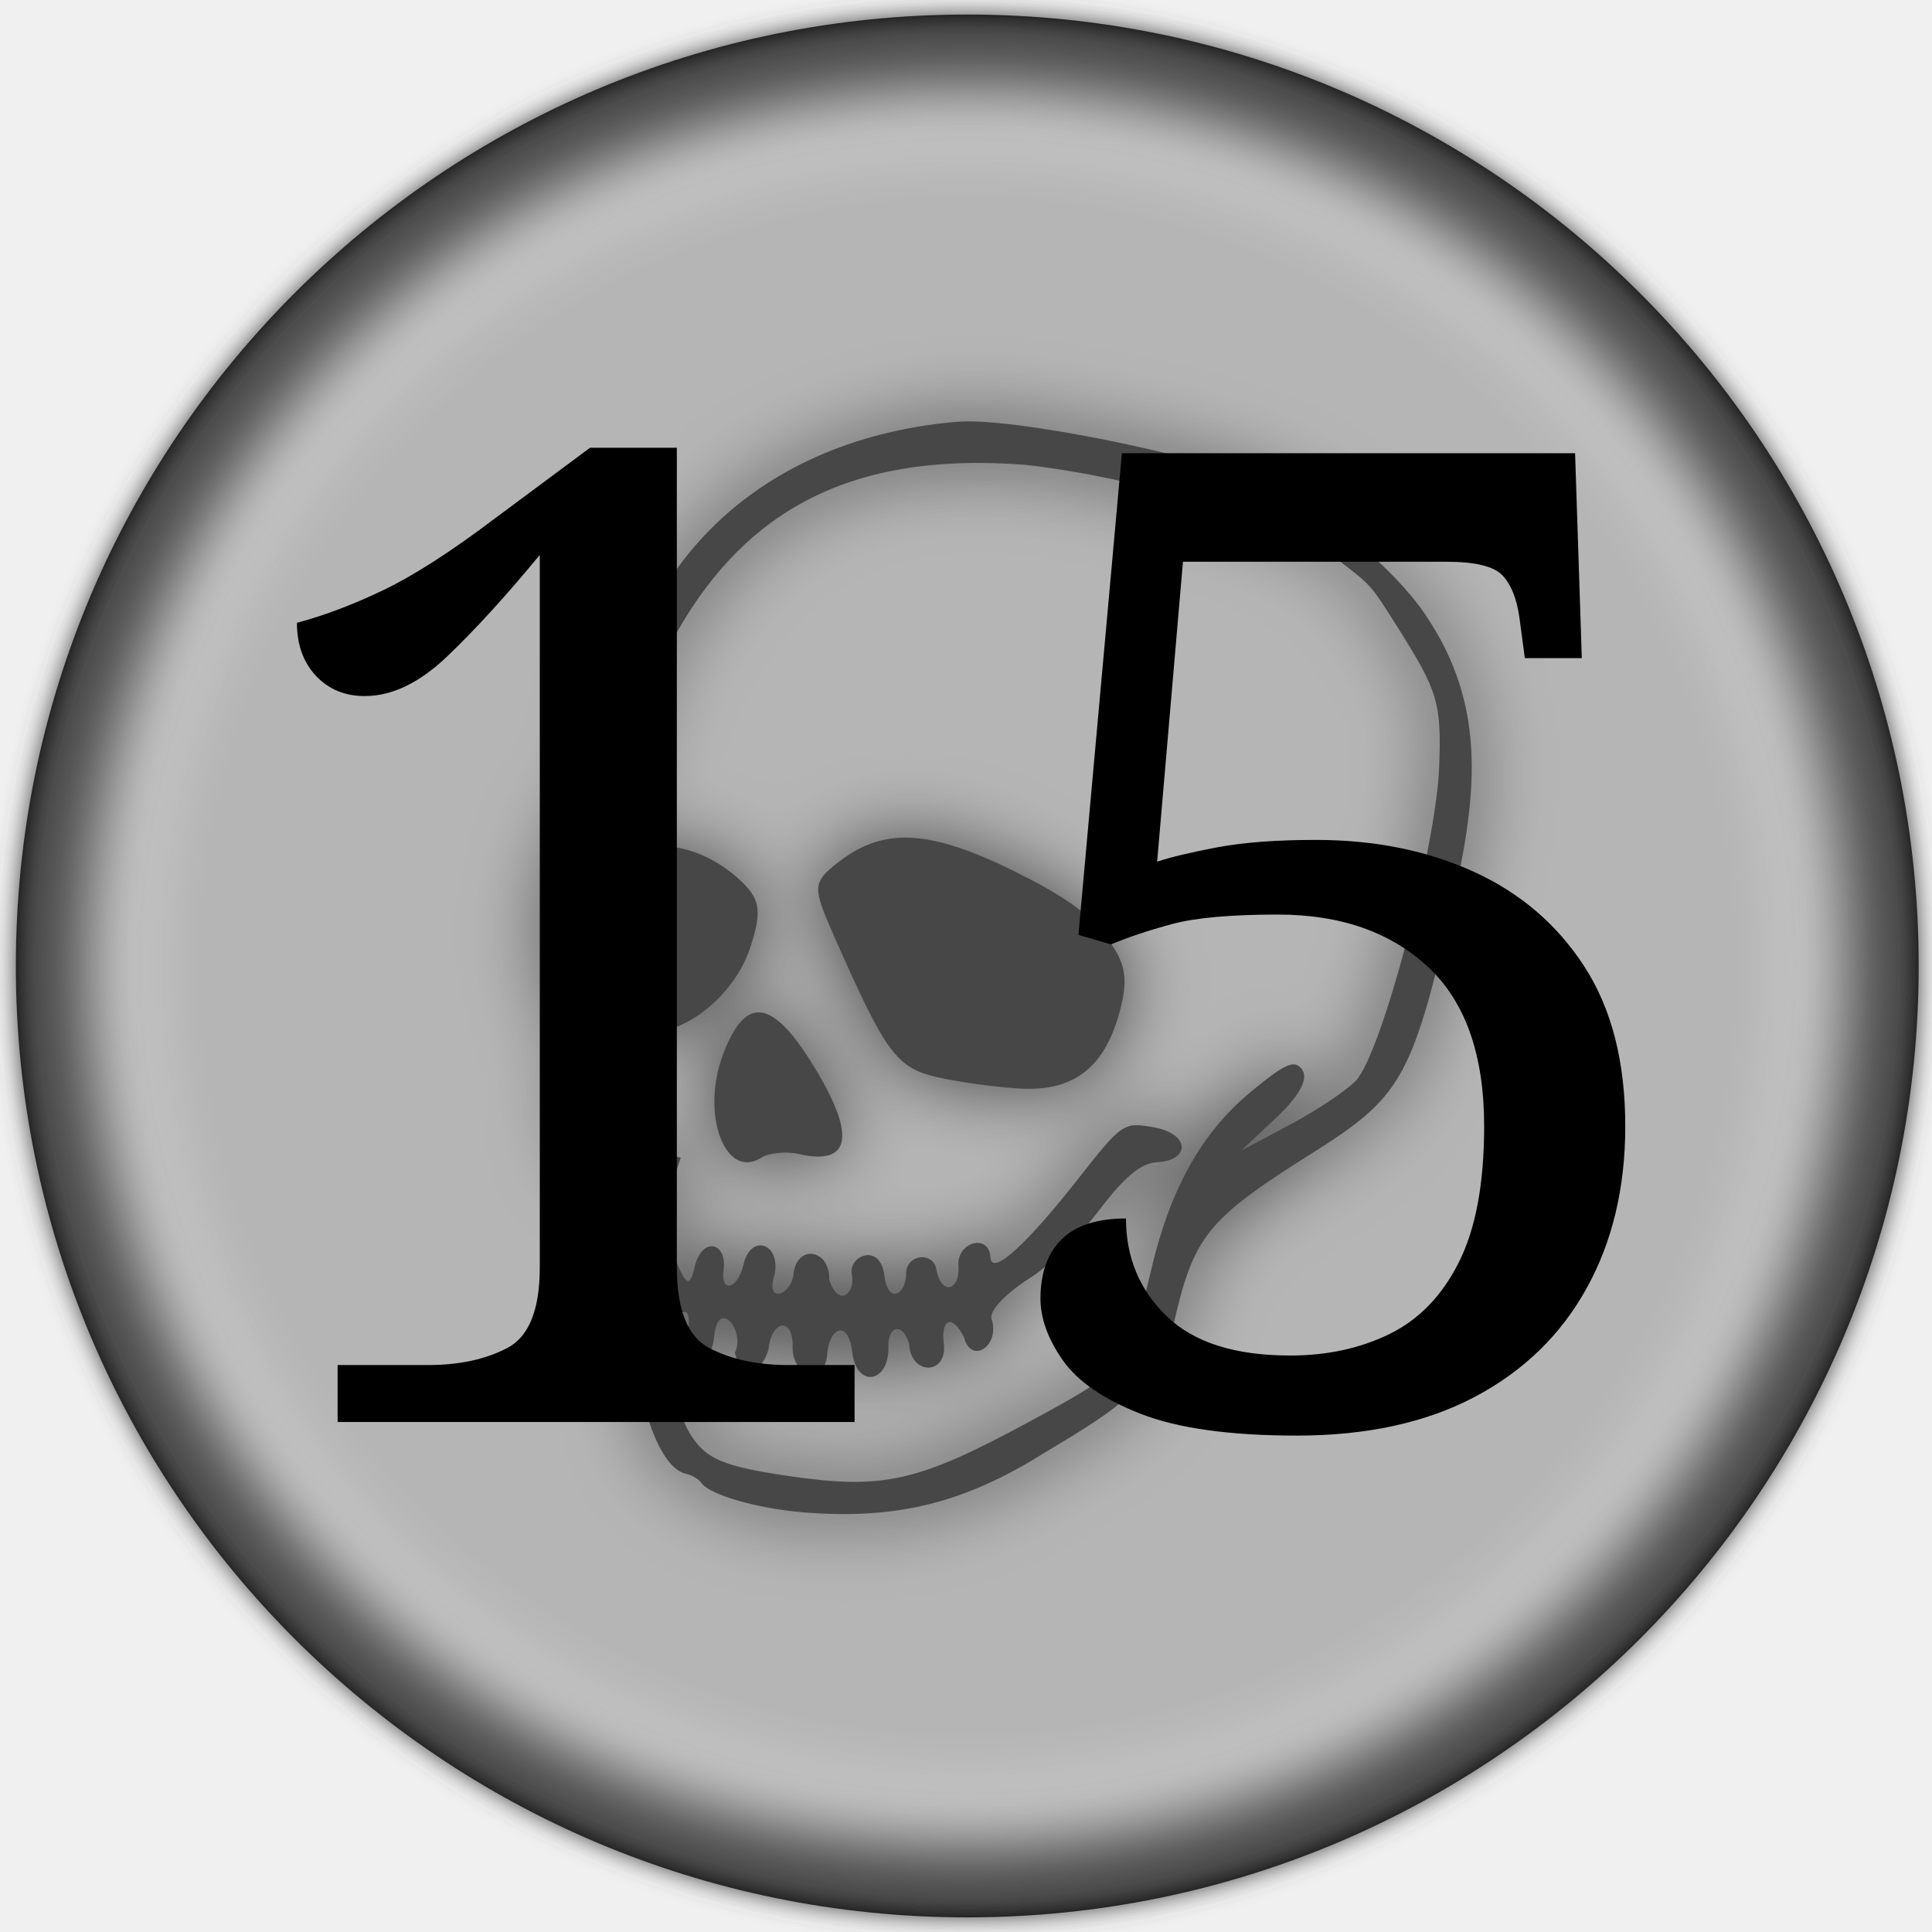
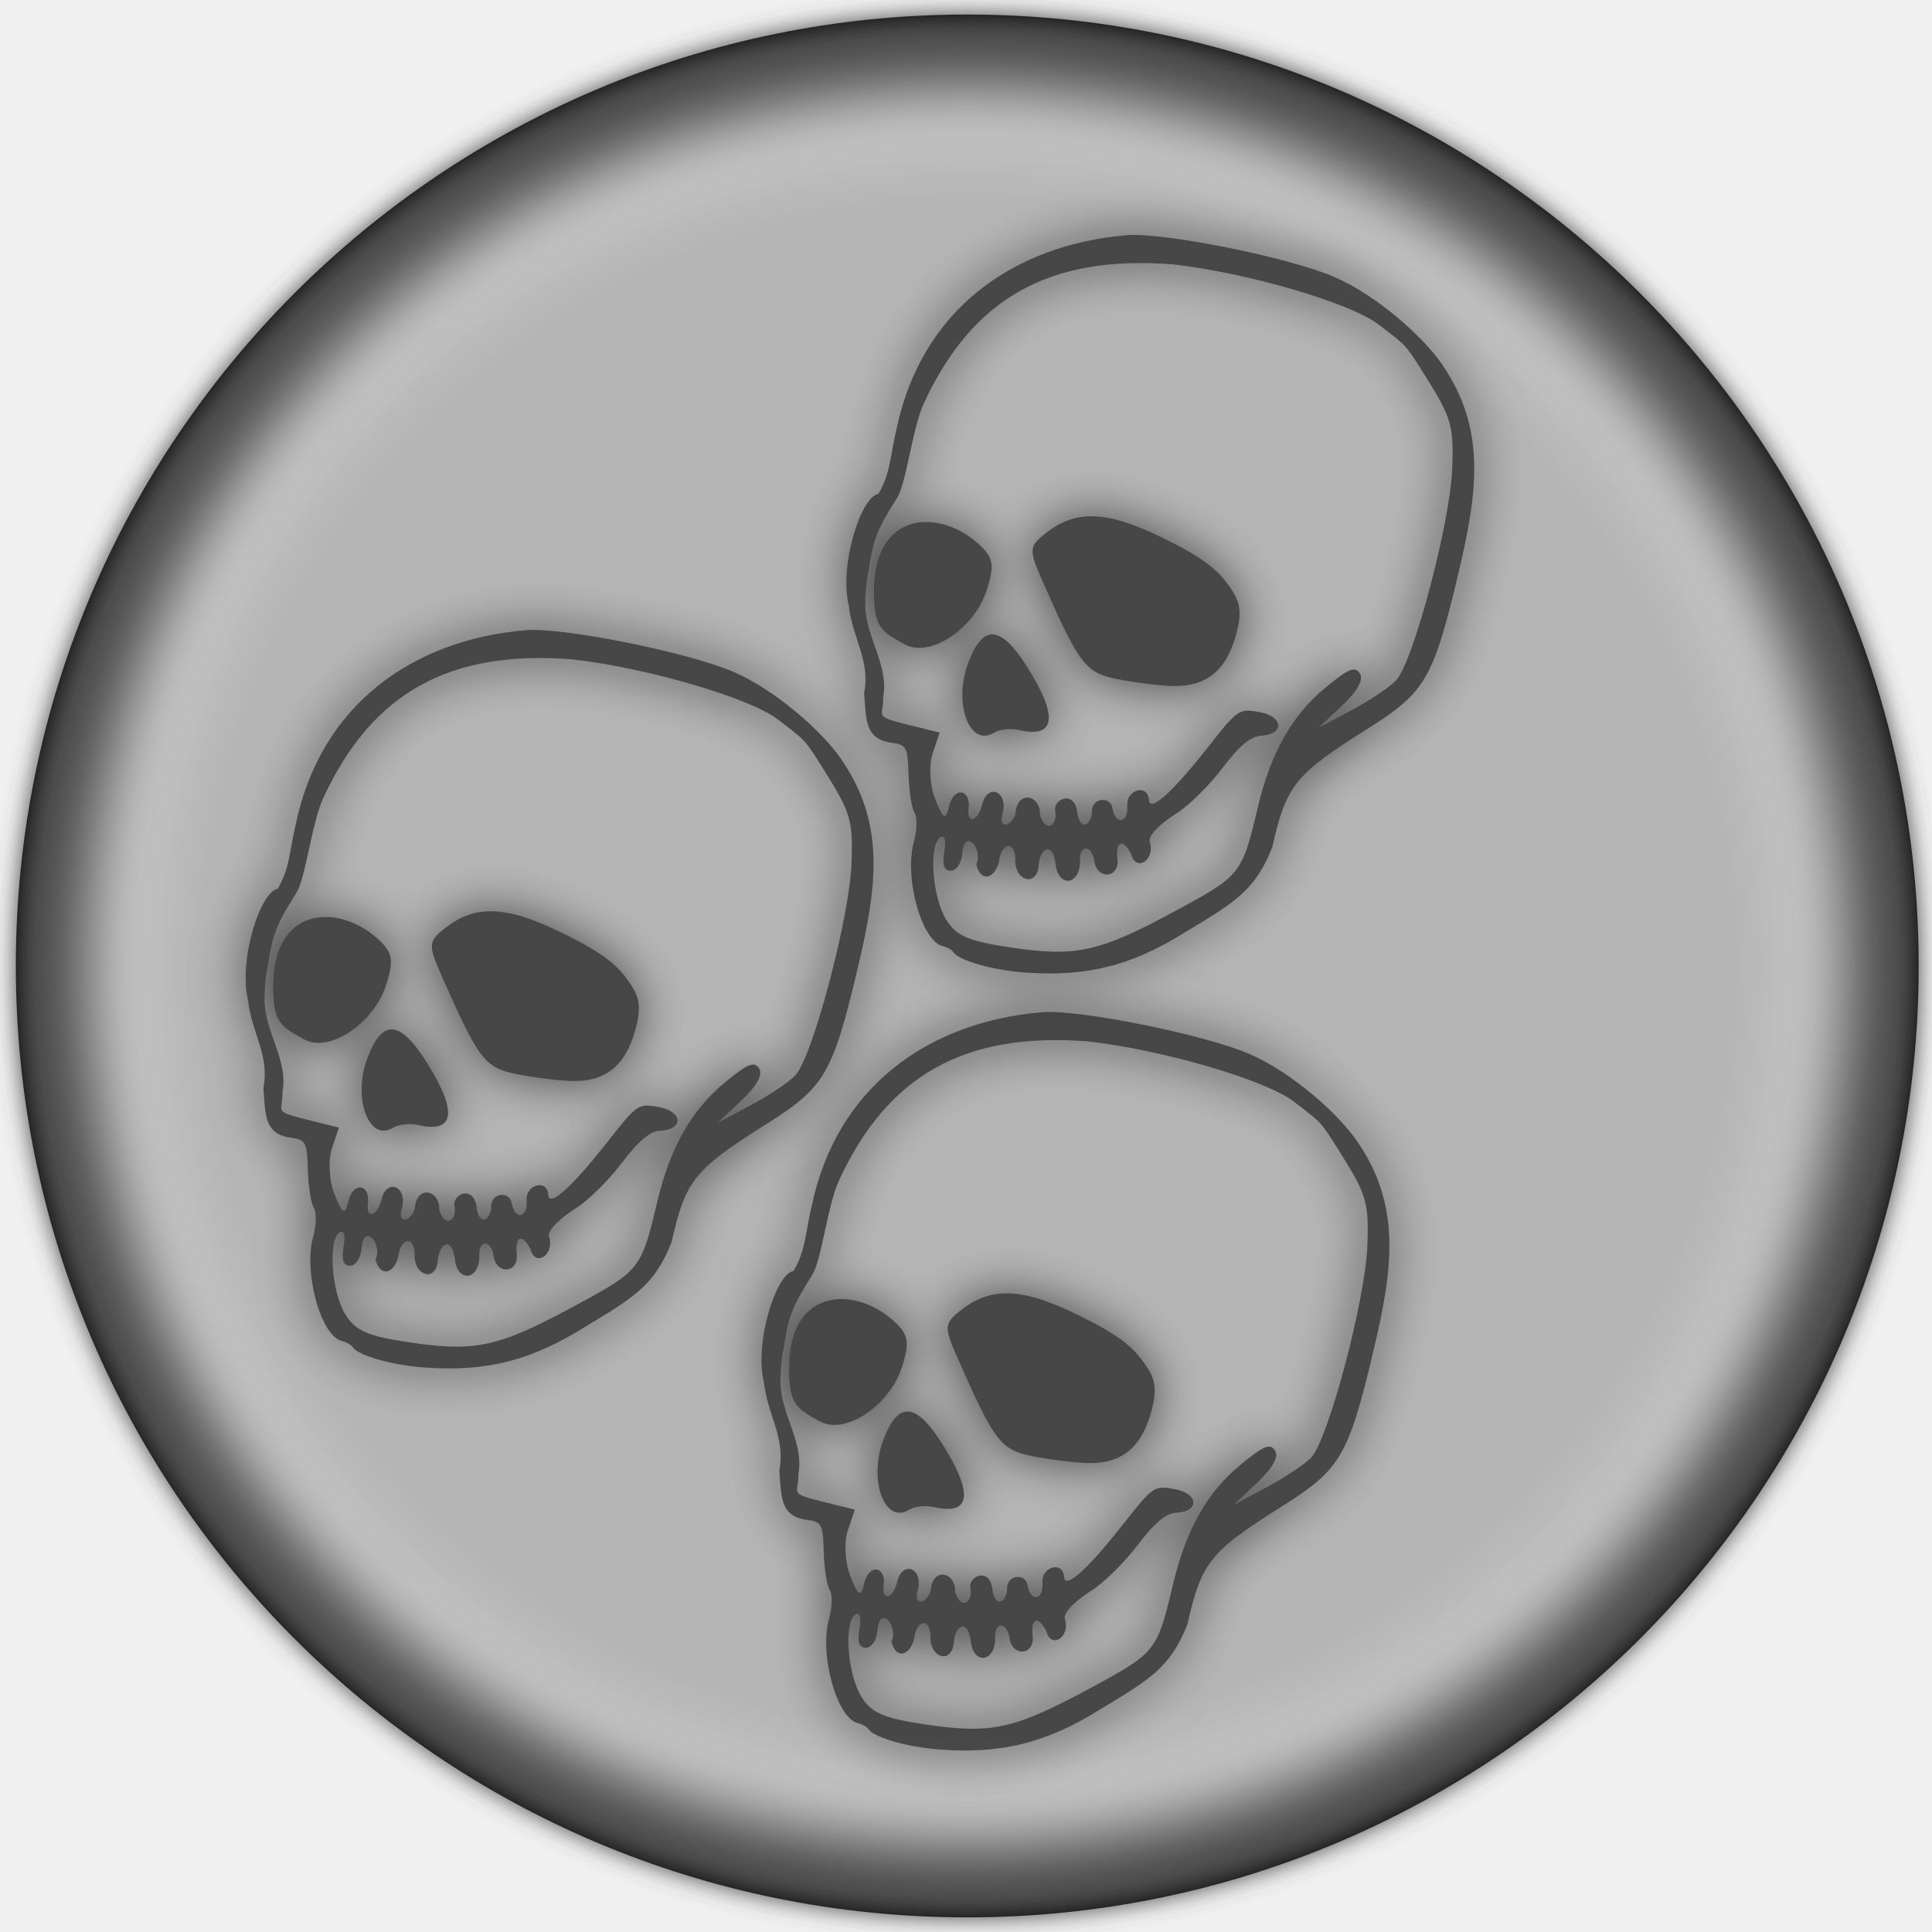
<svg xmlns="http://www.w3.org/2000/svg" width="400" height="400" id="svg2" version="1.1">
  <defs id="defs4">
    <linearGradient id="linearGradient3772">
      <stop style="stop-color:#8e8e8e;stop-opacity:1;" offset="0" id="stop3774" />
      <stop style="stop-color:#8e8e8e;stop-opacity:0;" offset="1" id="stop3776" />
    </linearGradient>
    <filter id="filter3804">
      <feGaussianBlur stdDeviation="7.742" id="feGaussianBlur3806" />
    </filter>
    <filter id="filter3861">
      <feGaussianBlur stdDeviation="2.364" id="feGaussianBlur3863" />
    </filter>
    <filter id="filter3858">
      <feGaussianBlur stdDeviation="3.311" id="feGaussianBlur3860" />
    </filter>
+     <filter color-interpolation-filters="sRGB" id="filter3858-8">
+       <feGaussianBlur stdDeviation="3.311" id="feGaussianBlur3860-7" />
+     </filter>
+     <filter color-interpolation-filters="sRGB" id="filter3858-8-7">
+       <feGaussianBlur stdDeviation="3.311" id="feGaussianBlur3860-7-9" />
+     </filter>
  </defs>
  <g id="layer1" transform="translate(0,-652.3622)">
    <path style="fill:none;stroke:none" id="path2987" d="m 49.497,32.81 c 0,11.437 -9.045,20.708 -20.203,20.708 -11.158,0 -20.203,-9.271 -20.203,-20.708 0,-11.437 9.045,-20.708 20.203,-20.708 11.158,0 20.203,9.271 20.203,20.708 z" transform="translate(0,652.3622)" />
    <path style="fill:#000000;fill-opacity:1;stroke:none" id="path2989" d="m 397.242,194.939 c 0,108.789 -88.191,196.98 -196.98,196.98 -108.789,0 -196.98,-88.191 -196.98,-196.98 0,-108.789 88.191,-196.98 196.98,-196.98 108.789,0 196.98,88.191 196.98,196.98 z" transform="translate(0,657.4129)" />
    <path style="fill:#474747;fill-opacity:1;stroke:none;filter:url(#filter3861)" id="path2989-1" d="m 397.242,194.939 c 0,108.789 -88.191,196.98 -196.98,196.98 -108.789,0 -196.98,-88.191 -196.98,-196.98 0,-108.789 88.191,-196.98 196.98,-196.98 108.789,0 196.98,88.191 196.98,196.98 z" transform="translate(0,657.4129)" />
    <path style="fill:#c8c8c8;stroke:#ffffff;stroke-opacity:1;stroke-width:9;stroke-miterlimit:4;stroke-dasharray:none;filter:url(#filter3804);opacity:0.849;fill-opacity:1" id="path2989-1-8" d="m 397.242,194.939 c 0,108.789 -88.191,196.98 -196.98,196.98 -108.789,0 -196.98,-88.191 -196.98,-196.98 0,-108.789 88.191,-196.98 196.98,-196.98 108.789,0 196.98,88.191 196.98,196.98 z" transform="matrix(0.9,0,0,0.9,20.02627,676.9068)" />
-     <text xml:space="preserve" style="font-size:280.922px;font-style:normal;font-variant:normal;font-weight:normal;font-stretch:normal;text-align:start;line-height:125%;letter-spacing:0px;word-spacing:0px;writing-mode:lr-tb;text-anchor:start;fill:#000000;fill-opacity:1;stroke:none;font-family:UnBatang;-inkscape-font-specification:UnBatang" x="42.93" y="946.776" id="text3865">
-       <tspan id="tspan3867" x="42.93" y="946.776">15</tspan>
-     </text>
-     <g id="g3862" transform="matrix(1.04276,0,0,1.04276,-8.260741,-39.43956)" style="opacity:0.609">
+     <g id="g3862" transform="matrix(0.7047552,0,0,0.7047552,76.13815,335.3666)" style="opacity:0.609">
      <g style="color:#000000;fill:#000000;fill-opacity:1;fill-rule:nonzero;stroke-width:1;stroke-linecap:butt;stroke-linejoin:miter;stroke-miterlimit:4;stroke-opacity:1;stroke-dasharray:none;stroke-dashoffset:0;marker:none;visibility:visible;display:inline;overflow:visible;enable-background:accumulate" transform="matrix(2.208948,0,0,2.208948,115.6792,747.0937)" id="g3009">
        <path style="color:#000000;fill:#000000;fill-opacity:1;fill-rule:nonzero;stroke-width:1;stroke-linecap:butt;stroke-linejoin:miter;stroke-miterlimit:4;stroke-opacity:1;stroke-dasharray:none;stroke-dashoffset:0;marker:none;visibility:visible;display:inline;overflow:visible;enable-background:accumulate" d="m 45.098,92.708 c -7.155,4.496 -13.234,6.013 -21.509,5.368 -4.273,-0.333 -8.654,-1.596 -9.364,-2.699 C 14.026,95.069 13.399,94.711 12.83,94.581 9.998,93.934 7.652,85.413 8.994,80.643 9.412,79.156 9.446,77.449 9.069,76.849 8.692,76.249 8.334,73.973 8.273,71.79 8.171,68.142 7.992,67.798 6.062,67.542 2.511,67.072 2.639,64.611 2.367,60.946 3.199,56.525 0.847,53.771 0.323,49.27 -0.981,44.004 1.929,34.784 4.261,34.44 5.903,31.638 5.792,29.525 6.666,25.851 9.937,10.084 22.077,1.309 37.294,0.034 42.162,-0.374 58.842,2.977 64.857,5.571 c 5.648,2.436 11.796,7.9 14.343,11.606 5.862,8.511 4.827,16.734 2.234,27.665 -3.377,14.234 -4.393,15.974 -12.187,20.877 -9.603,6.041 -10.751,7.472 -12.603,15.709 -2.248,5.693 -4.907,7.296 -11.546,11.28 z m 9.644,-16.654 c 1.699,-7.146 4.515,-12.143 8.895,-15.779 3.146,-2.612 4.012,-2.972 4.662,-1.937 0.515,0.82 -0.321,2.325 -2.355,4.24 l -3.154,2.969 4.366,-2.325 c 2.401,-1.279 5.073,-3.063 5.937,-3.965 2.293,-2.394 7.228,-21.008 7.485,-28.238 C 80.782,25.339 80.471,24.279 76.972,18.718 74.232,14.363 74.573,14.845 70.833,11.946 67.031,8.999 53.158,4.99 43.368,3.906 27.023,2.647 16.767,8.387 10.295,22.415 8.782,25.693 7.976,33.101 6.73,34.995 4.151,39.087 3.579,40.381 2.961,44.688 c -0.388,1.5 -0.464,4.052 -0.447,4.668 0.112,4.189 3.195,8.024 2.379,12.119 0.136,2.45 -1.418,2.498 2.84,3.552 l 4.675,1.157 -0.931,2.762 c -0.512,1.519 -0.385,4.19 0.283,5.936 1.09,2.849 1.463,3.02 1.879,1.177 0.636,-2.815 2.957,-2.341 2.618,0.22 -0.284,2.142 1.284,1.734 1.794,-0.503 0.63,-2.76 3.305,-1.963 2.809,0.847 -0.959,2.909 1.629,1.854 1.695,-0.146 0.438,-2.567 3.282,-1.988 3.202,0.682 0.884,2.642 2.38,1.117 2.027,-0.477 -0.372,-1.675 2.647,-2.991 2.943,0.256 0.387,2.341 1.798,1.613 1.935,-0.135 -0.148,-1.971 2.43,-2.211 2.71,-0.621 0.438,2.484 2.171,1.948 1.993,-0.288 -0.169,-2.12 2.75,-2.952 2.872,-0.764 0.106,1.899 3.655,-1.647 7.858,-7.001 3.984,-5.076 4.103,-5.158 6.833,-4.676 3.21,0.566 3.386,2.986 0.229,3.147 -1.375,0.07 -2.913,1.355 -5.117,4.274 -1.733,2.296 -4.481,5.01 -6.106,6.031 -2.062,1.296 -4.081,3.1 -3.524,3.986 0.555,2.371 -1.929,3.817 -2.536,1.458 -1.047,-2.112 -2.035,-1.699 -1.846,0.388 0.496,2.982 -2.937,3.128 -3.093,0.195 -0.588,-2.044 -1.918,-1.561 -1.86,0.169 0.113,3.362 -2.867,3.843 -3.248,0.588 -0.34,-2.899 -1.965,-2.372 -2.248,0.009 -0.154,3.04 -3.023,2.32 -3.116,-0.367 0.108,-2.967 -1.929,-2.524 -2.165,0.053 -0.651,2.379 -2.479,2.655 -3.025,0.329 0.979,-1.994 -1.528,-5.021 -1.862,-1.461 -0.093,1.26 -0.768,2.296 -1.499,2.301 -0.931,0.007 -1.197,-0.749 -0.885,-2.515 0.266,-1.511 0.047,-2.275 -0.545,-1.902 -1.565,0.984 -1.056,7.967 0.797,10.923 1.383,2.207 2.944,2.873 8.723,3.723 8.617,1.267 11.688,0.576 21.822,-4.913 8.683,-4.702 8.784,-4.83 10.919,-13.814 z M 43.321,59.987 C 41.686,59.942 38.497,59.547 36.233,59.11 31.812,58.256 31.058,57.288 26.141,46.159 24.219,41.809 24.248,41.422 26.627,39.584 c 4.271,-3.3 8.648,-2.887 17.276,1.628 4.364,2.284 5.76,3.767 6.961,5.431 1.201,1.664 1.799,2.955 1.188,5.635 -1.246,5.459 -3.945,7.842 -8.731,7.709 z M 22.995,65.852 c -1.137,-0.26 -2.644,-0.11 -3.349,0.333 -3.244,2.039 -5.457,-3.889 -3.451,-9.246 1.972,-5.268 4.327,-5.091 7.899,0.594 4.114,6.547 3.734,9.423 -1.099,8.319 z M 7.779,54.45 C 4.733,52.769 3.57,52.288 3.675,46.99 3.887,36.353 12.881,36.457 17.962,41.453 c 1.583,1.557 1.72,2.641 0.725,5.745 -1.659,5.175 -7.562,9.1 -10.909,7.252 z" id="path3332" />
      </g>
      <g style="color:#000000;fill:#000000;fill-opacity:1;fill-rule:nonzero;stroke-width:1;stroke-linecap:butt;stroke-linejoin:miter;stroke-miterlimit:4;stroke-opacity:1;stroke-dasharray:none;stroke-dashoffset:0;marker:none;visibility:visible;display:inline;overflow:visible;filter:url(#filter3858);enable-background:accumulate" transform="matrix(2.208948,0,0,2.208948,115.6792,747.0937)" id="g3009-0">
        <path style="color:#000000;fill:#000000;fill-opacity:1;fill-rule:nonzero;stroke-width:1;stroke-linecap:butt;stroke-linejoin:miter;stroke-miterlimit:4;stroke-opacity:1;stroke-dasharray:none;stroke-dashoffset:0;marker:none;visibility:visible;display:inline;overflow:visible;enable-background:accumulate" d="m 45.098,92.708 c -7.155,4.496 -13.234,6.013 -21.509,5.368 -4.273,-0.333 -8.654,-1.596 -9.364,-2.699 C 14.026,95.069 13.399,94.711 12.83,94.581 9.998,93.934 7.652,85.413 8.994,80.643 9.412,79.156 9.446,77.449 9.069,76.849 8.692,76.249 8.334,73.973 8.273,71.79 8.171,68.142 7.992,67.798 6.062,67.542 2.511,67.072 2.639,64.611 2.367,60.946 3.199,56.525 0.847,53.771 0.323,49.27 -0.981,44.004 1.929,34.784 4.261,34.44 5.903,31.638 5.792,29.525 6.666,25.851 9.937,10.084 22.077,1.309 37.294,0.034 42.162,-0.374 58.842,2.977 64.857,5.571 c 5.648,2.436 11.796,7.9 14.343,11.606 5.862,8.511 4.827,16.734 2.234,27.665 -3.377,14.234 -4.393,15.974 -12.187,20.877 -9.603,6.041 -10.751,7.472 -12.603,15.709 -2.248,5.693 -4.907,7.296 -11.546,11.28 z m 9.644,-16.654 c 1.699,-7.146 4.515,-12.143 8.895,-15.779 3.146,-2.612 4.012,-2.972 4.662,-1.937 0.515,0.82 -0.321,2.325 -2.355,4.24 l -3.154,2.969 4.366,-2.325 c 2.401,-1.279 5.073,-3.063 5.937,-3.965 2.293,-2.394 7.228,-21.008 7.485,-28.238 C 80.782,25.339 80.471,24.279 76.972,18.718 74.232,14.363 74.573,14.845 70.833,11.946 67.031,8.999 53.158,4.99 43.368,3.906 27.023,2.647 16.767,8.387 10.295,22.415 8.782,25.693 7.976,33.101 6.73,34.995 4.151,39.087 3.579,40.381 2.961,44.688 c -0.388,1.5 -0.464,4.052 -0.447,4.668 0.112,4.189 3.195,8.024 2.379,12.119 0.136,2.45 -1.418,2.498 2.84,3.552 l 4.675,1.157 -0.931,2.762 c -0.512,1.519 -0.385,4.19 0.283,5.936 1.09,2.849 1.463,3.02 1.879,1.177 0.636,-2.815 2.957,-2.341 2.618,0.22 -0.284,2.142 1.284,1.734 1.794,-0.503 0.63,-2.76 3.305,-1.963 2.809,0.847 -0.959,2.909 1.629,1.854 1.695,-0.146 0.438,-2.567 3.282,-1.988 3.202,0.682 0.884,2.642 2.38,1.117 2.027,-0.477 -0.372,-1.675 2.647,-2.991 2.943,0.256 0.387,2.341 1.798,1.613 1.935,-0.135 -0.148,-1.971 2.43,-2.211 2.71,-0.621 0.438,2.484 2.171,1.948 1.993,-0.288 -0.169,-2.12 2.75,-2.952 2.872,-0.764 0.106,1.899 3.655,-1.647 7.858,-7.001 3.984,-5.076 4.103,-5.158 6.833,-4.676 3.21,0.566 3.386,2.986 0.229,3.147 -1.375,0.07 -2.913,1.355 -5.117,4.274 -1.733,2.296 -4.481,5.01 -6.106,6.031 -2.062,1.296 -4.081,3.1 -3.524,3.986 0.555,2.371 -1.929,3.817 -2.536,1.458 -1.047,-2.112 -2.035,-1.699 -1.846,0.388 0.496,2.982 -2.937,3.128 -3.093,0.195 -0.588,-2.044 -1.918,-1.561 -1.86,0.169 0.113,3.362 -2.867,3.843 -3.248,0.588 -0.34,-2.899 -1.965,-2.372 -2.248,0.009 -0.154,3.04 -3.023,2.32 -3.116,-0.367 0.108,-2.967 -1.929,-2.524 -2.165,0.053 -0.651,2.379 -2.479,2.655 -3.025,0.329 0.979,-1.994 -1.528,-5.021 -1.862,-1.461 -0.093,1.26 -0.768,2.296 -1.499,2.301 -0.931,0.007 -1.197,-0.749 -0.885,-2.515 0.266,-1.511 0.047,-2.275 -0.545,-1.902 -1.565,0.984 -1.056,7.967 0.797,10.923 1.383,2.207 2.944,2.873 8.723,3.723 8.617,1.267 11.688,0.576 21.822,-4.913 8.683,-4.702 8.784,-4.83 10.919,-13.814 z M 43.321,59.987 C 41.686,59.942 38.497,59.547 36.233,59.11 31.812,58.256 31.058,57.288 26.141,46.159 24.219,41.809 24.248,41.422 26.627,39.584 c 4.271,-3.3 8.648,-2.887 17.276,1.628 4.364,2.284 5.76,3.767 6.961,5.431 1.201,1.664 1.799,2.955 1.188,5.635 -1.246,5.459 -3.945,7.842 -8.731,7.709 z M 22.995,65.852 c -1.137,-0.26 -2.644,-0.11 -3.349,0.333 -3.244,2.039 -5.457,-3.889 -3.451,-9.246 1.972,-5.268 4.327,-5.091 7.899,0.594 4.114,6.547 3.734,9.423 -1.099,8.319 z M 7.779,54.45 C 4.733,52.769 3.57,52.288 3.675,46.99 3.887,36.353 12.881,36.457 17.962,41.453 c 1.583,1.557 1.72,2.641 0.725,5.745 -1.659,5.175 -7.562,9.1 -10.909,7.252 z" id="path3332-1" />
      </g>
    </g>
+     <g id="g3862-5" transform="matrix(0.7047552,0,0,0.7047552,-30.66783,256.2627)" style="opacity:0.609">
+       <g style="color:#000000;fill:#000000;fill-opacity:1;fill-rule:nonzero;stroke-width:1;stroke-linecap:butt;stroke-linejoin:miter;stroke-miterlimit:4;stroke-opacity:1;stroke-dasharray:none;stroke-dashoffset:0;marker:none;visibility:visible;display:inline;overflow:visible;enable-background:accumulate" transform="matrix(2.208948,0,0,2.208948,115.6792,747.0937)" id="g3009-8">
+         <path style="color:#000000;fill:#000000;fill-opacity:1;fill-rule:nonzero;stroke-width:1;stroke-linecap:butt;stroke-linejoin:miter;stroke-miterlimit:4;stroke-opacity:1;stroke-dasharray:none;stroke-dashoffset:0;marker:none;visibility:visible;display:inline;overflow:visible;enable-background:accumulate" d="m 45.098,92.708 c -7.155,4.496 -13.234,6.013 -21.509,5.368 -4.273,-0.333 -8.654,-1.596 -9.364,-2.699 C 14.026,95.069 13.399,94.711 12.83,94.581 9.998,93.934 7.652,85.413 8.994,80.643 9.412,79.156 9.446,77.449 9.069,76.849 8.692,76.249 8.334,73.973 8.273,71.79 8.171,68.142 7.992,67.798 6.062,67.542 2.511,67.072 2.639,64.611 2.367,60.946 3.199,56.525 0.847,53.771 0.323,49.27 -0.981,44.004 1.929,34.784 4.261,34.44 5.903,31.638 5.792,29.525 6.666,25.851 9.937,10.084 22.077,1.309 37.294,0.034 42.162,-0.374 58.842,2.977 64.857,5.571 c 5.648,2.436 11.796,7.9 14.343,11.606 5.862,8.511 4.827,16.734 2.234,27.665 -3.377,14.234 -4.393,15.974 -12.187,20.877 -9.603,6.041 -10.751,7.472 -12.603,15.709 -2.248,5.693 -4.907,7.296 -11.546,11.28 z m 9.644,-16.654 c 1.699,-7.146 4.515,-12.143 8.895,-15.779 3.146,-2.612 4.012,-2.972 4.662,-1.937 0.515,0.82 -0.321,2.325 -2.355,4.24 l -3.154,2.969 4.366,-2.325 c 2.401,-1.279 5.073,-3.063 5.937,-3.965 2.293,-2.394 7.228,-21.008 7.485,-28.238 C 80.782,25.339 80.471,24.279 76.972,18.718 74.232,14.363 74.573,14.845 70.833,11.946 67.031,8.999 53.158,4.99 43.368,3.906 27.023,2.647 16.767,8.387 10.295,22.415 8.782,25.693 7.976,33.101 6.73,34.995 4.151,39.087 3.579,40.381 2.961,44.688 c -0.388,1.5 -0.464,4.052 -0.447,4.668 0.112,4.189 3.195,8.024 2.379,12.119 0.136,2.45 -1.418,2.498 2.84,3.552 l 4.675,1.157 -0.931,2.762 c -0.512,1.519 -0.385,4.19 0.283,5.936 1.09,2.849 1.463,3.02 1.879,1.177 0.636,-2.815 2.957,-2.341 2.618,0.22 -0.284,2.142 1.284,1.734 1.794,-0.503 0.63,-2.76 3.305,-1.963 2.809,0.847 -0.959,2.909 1.629,1.854 1.695,-0.146 0.438,-2.567 3.282,-1.988 3.202,0.682 0.884,2.642 2.38,1.117 2.027,-0.477 -0.372,-1.675 2.647,-2.991 2.943,0.256 0.387,2.341 1.798,1.613 1.935,-0.135 -0.148,-1.971 2.43,-2.211 2.71,-0.621 0.438,2.484 2.171,1.948 1.993,-0.288 -0.169,-2.12 2.75,-2.952 2.872,-0.764 0.106,1.899 3.655,-1.647 7.858,-7.001 3.984,-5.076 4.103,-5.158 6.833,-4.676 3.21,0.566 3.386,2.986 0.229,3.147 -1.375,0.07 -2.913,1.355 -5.117,4.274 -1.733,2.296 -4.481,5.01 -6.106,6.031 -2.062,1.296 -4.081,3.1 -3.524,3.986 0.555,2.371 -1.929,3.817 -2.536,1.458 -1.047,-2.112 -2.035,-1.699 -1.846,0.388 0.496,2.982 -2.937,3.128 -3.093,0.195 -0.588,-2.044 -1.918,-1.561 -1.86,0.169 0.113,3.362 -2.867,3.843 -3.248,0.588 -0.34,-2.899 -1.965,-2.372 -2.248,0.009 -0.154,3.04 -3.023,2.32 -3.116,-0.367 0.108,-2.967 -1.929,-2.524 -2.165,0.053 -0.651,2.379 -2.479,2.655 -3.025,0.329 0.979,-1.994 -1.528,-5.021 -1.862,-1.461 -0.093,1.26 -0.768,2.296 -1.499,2.301 -0.931,0.007 -1.197,-0.749 -0.885,-2.515 0.266,-1.511 0.047,-2.275 -0.545,-1.902 -1.565,0.984 -1.056,7.967 0.797,10.923 1.383,2.207 2.944,2.873 8.723,3.723 8.617,1.267 11.688,0.576 21.822,-4.913 8.683,-4.702 8.784,-4.83 10.919,-13.814 z M 43.321,59.987 C 41.686,59.942 38.497,59.547 36.233,59.11 31.812,58.256 31.058,57.288 26.141,46.159 24.219,41.809 24.248,41.422 26.627,39.584 c 4.271,-3.3 8.648,-2.887 17.276,1.628 4.364,2.284 5.76,3.767 6.961,5.431 1.201,1.664 1.799,2.955 1.188,5.635 -1.246,5.459 -3.945,7.842 -8.731,7.709 z M 22.995,65.852 c -1.137,-0.26 -2.644,-0.11 -3.349,0.333 -3.244,2.039 -5.457,-3.889 -3.451,-9.246 1.972,-5.268 4.327,-5.091 7.899,0.594 4.114,6.547 3.734,9.423 -1.099,8.319 z M 7.779,54.45 C 4.733,52.769 3.57,52.288 3.675,46.99 3.887,36.353 12.881,36.457 17.962,41.453 c 1.583,1.557 1.72,2.641 0.725,5.745 -1.659,5.175 -7.562,9.1 -10.909,7.252 z" id="path3332-3" />
+       </g>
+       <g style="color:#000000;fill:#000000;fill-opacity:1;fill-rule:nonzero;stroke-width:1;stroke-linecap:butt;stroke-linejoin:miter;stroke-miterlimit:4;stroke-opacity:1;stroke-dasharray:none;stroke-dashoffset:0;marker:none;visibility:visible;display:inline;overflow:visible;filter:url(#filter3858-8);enable-background:accumulate" transform="matrix(2.208948,0,0,2.208948,115.6792,747.0937)" id="g3009-0-5">
+         <path style="color:#000000;fill:#000000;fill-opacity:1;fill-rule:nonzero;stroke-width:1;stroke-linecap:butt;stroke-linejoin:miter;stroke-miterlimit:4;stroke-opacity:1;stroke-dasharray:none;stroke-dashoffset:0;marker:none;visibility:visible;display:inline;overflow:visible;enable-background:accumulate" d="m 45.098,92.708 c -7.155,4.496 -13.234,6.013 -21.509,5.368 -4.273,-0.333 -8.654,-1.596 -9.364,-2.699 C 14.026,95.069 13.399,94.711 12.83,94.581 9.998,93.934 7.652,85.413 8.994,80.643 9.412,79.156 9.446,77.449 9.069,76.849 8.692,76.249 8.334,73.973 8.273,71.79 8.171,68.142 7.992,67.798 6.062,67.542 2.511,67.072 2.639,64.611 2.367,60.946 3.199,56.525 0.847,53.771 0.323,49.27 -0.981,44.004 1.929,34.784 4.261,34.44 5.903,31.638 5.792,29.525 6.666,25.851 9.937,10.084 22.077,1.309 37.294,0.034 42.162,-0.374 58.842,2.977 64.857,5.571 c 5.648,2.436 11.796,7.9 14.343,11.606 5.862,8.511 4.827,16.734 2.234,27.665 -3.377,14.234 -4.393,15.974 -12.187,20.877 -9.603,6.041 -10.751,7.472 -12.603,15.709 -2.248,5.693 -4.907,7.296 -11.546,11.28 z m 9.644,-16.654 c 1.699,-7.146 4.515,-12.143 8.895,-15.779 3.146,-2.612 4.012,-2.972 4.662,-1.937 0.515,0.82 -0.321,2.325 -2.355,4.24 l -3.154,2.969 4.366,-2.325 c 2.401,-1.279 5.073,-3.063 5.937,-3.965 2.293,-2.394 7.228,-21.008 7.485,-28.238 C 80.782,25.339 80.471,24.279 76.972,18.718 74.232,14.363 74.573,14.845 70.833,11.946 67.031,8.999 53.158,4.99 43.368,3.906 27.023,2.647 16.767,8.387 10.295,22.415 8.782,25.693 7.976,33.101 6.73,34.995 4.151,39.087 3.579,40.381 2.961,44.688 c -0.388,1.5 -0.464,4.052 -0.447,4.668 0.112,4.189 3.195,8.024 2.379,12.119 0.136,2.45 -1.418,2.498 2.84,3.552 l 4.675,1.157 -0.931,2.762 c -0.512,1.519 -0.385,4.19 0.283,5.936 1.09,2.849 1.463,3.02 1.879,1.177 0.636,-2.815 2.957,-2.341 2.618,0.22 -0.284,2.142 1.284,1.734 1.794,-0.503 0.63,-2.76 3.305,-1.963 2.809,0.847 -0.959,2.909 1.629,1.854 1.695,-0.146 0.438,-2.567 3.282,-1.988 3.202,0.682 0.884,2.642 2.38,1.117 2.027,-0.477 -0.372,-1.675 2.647,-2.991 2.943,0.256 0.387,2.341 1.798,1.613 1.935,-0.135 -0.148,-1.971 2.43,-2.211 2.71,-0.621 0.438,2.484 2.171,1.948 1.993,-0.288 -0.169,-2.12 2.75,-2.952 2.872,-0.764 0.106,1.899 3.655,-1.647 7.858,-7.001 3.984,-5.076 4.103,-5.158 6.833,-4.676 3.21,0.566 3.386,2.986 0.229,3.147 -1.375,0.07 -2.913,1.355 -5.117,4.274 -1.733,2.296 -4.481,5.01 -6.106,6.031 -2.062,1.296 -4.081,3.1 -3.524,3.986 0.555,2.371 -1.929,3.817 -2.536,1.458 -1.047,-2.112 -2.035,-1.699 -1.846,0.388 0.496,2.982 -2.937,3.128 -3.093,0.195 -0.588,-2.044 -1.918,-1.561 -1.86,0.169 0.113,3.362 -2.867,3.843 -3.248,0.588 -0.34,-2.899 -1.965,-2.372 -2.248,0.009 -0.154,3.04 -3.023,2.32 -3.116,-0.367 0.108,-2.967 -1.929,-2.524 -2.165,0.053 -0.651,2.379 -2.479,2.655 -3.025,0.329 0.979,-1.994 -1.528,-5.021 -1.862,-1.461 -0.093,1.26 -0.768,2.296 -1.499,2.301 -0.931,0.007 -1.197,-0.749 -0.885,-2.515 0.266,-1.511 0.047,-2.275 -0.545,-1.902 -1.565,0.984 -1.056,7.967 0.797,10.923 1.383,2.207 2.944,2.873 8.723,3.723 8.617,1.267 11.688,0.576 21.822,-4.913 8.683,-4.702 8.784,-4.83 10.919,-13.814 z M 43.321,59.987 C 41.686,59.942 38.497,59.547 36.233,59.11 31.812,58.256 31.058,57.288 26.141,46.159 24.219,41.809 24.248,41.422 26.627,39.584 c 4.271,-3.3 8.648,-2.887 17.276,1.628 4.364,2.284 5.76,3.767 6.961,5.431 1.201,1.664 1.799,2.955 1.188,5.635 -1.246,5.459 -3.945,7.842 -8.731,7.709 z M 22.995,65.852 c -1.137,-0.26 -2.644,-0.11 -3.349,0.333 -3.244,2.039 -5.457,-3.889 -3.451,-9.246 1.972,-5.268 4.327,-5.091 7.899,0.594 4.114,6.547 3.734,9.423 -1.099,8.319 z M 7.779,54.45 C 4.733,52.769 3.57,52.288 3.675,46.99 3.887,36.353 12.881,36.457 17.962,41.453 c 1.583,1.557 1.72,2.641 0.725,5.745 -1.659,5.175 -7.562,9.1 -10.909,7.252 z" id="path3332-1-3" />
+       </g>
+     </g>
+     <g id="g3862-5-9" transform="matrix(0.7047552,0,0,0.7047552,93.70254,174.487)" style="opacity:0.609">
+       <g style="color:#000000;fill:#000000;fill-opacity:1;fill-rule:nonzero;stroke-width:1;stroke-linecap:butt;stroke-linejoin:miter;stroke-miterlimit:4;stroke-opacity:1;stroke-dasharray:none;stroke-dashoffset:0;marker:none;visibility:visible;display:inline;overflow:visible;enable-background:accumulate" transform="matrix(2.208948,0,0,2.208948,115.6792,747.0937)" id="g3009-8-5">
+         <path style="color:#000000;fill:#000000;fill-opacity:1;fill-rule:nonzero;stroke-width:1;stroke-linecap:butt;stroke-linejoin:miter;stroke-miterlimit:4;stroke-opacity:1;stroke-dasharray:none;stroke-dashoffset:0;marker:none;visibility:visible;display:inline;overflow:visible;enable-background:accumulate" d="m 45.098,92.708 c -7.155,4.496 -13.234,6.013 -21.509,5.368 -4.273,-0.333 -8.654,-1.596 -9.364,-2.699 C 14.026,95.069 13.399,94.711 12.83,94.581 9.998,93.934 7.652,85.413 8.994,80.643 9.412,79.156 9.446,77.449 9.069,76.849 8.692,76.249 8.334,73.973 8.273,71.79 8.171,68.142 7.992,67.798 6.062,67.542 2.511,67.072 2.639,64.611 2.367,60.946 3.199,56.525 0.847,53.771 0.323,49.27 -0.981,44.004 1.929,34.784 4.261,34.44 5.903,31.638 5.792,29.525 6.666,25.851 9.937,10.084 22.077,1.309 37.294,0.034 42.162,-0.374 58.842,2.977 64.857,5.571 c 5.648,2.436 11.796,7.9 14.343,11.606 5.862,8.511 4.827,16.734 2.234,27.665 -3.377,14.234 -4.393,15.974 -12.187,20.877 -9.603,6.041 -10.751,7.472 -12.603,15.709 -2.248,5.693 -4.907,7.296 -11.546,11.28 z m 9.644,-16.654 c 1.699,-7.146 4.515,-12.143 8.895,-15.779 3.146,-2.612 4.012,-2.972 4.662,-1.937 0.515,0.82 -0.321,2.325 -2.355,4.24 l -3.154,2.969 4.366,-2.325 c 2.401,-1.279 5.073,-3.063 5.937,-3.965 2.293,-2.394 7.228,-21.008 7.485,-28.238 C 80.782,25.339 80.471,24.279 76.972,18.718 74.232,14.363 74.573,14.845 70.833,11.946 67.031,8.999 53.158,4.99 43.368,3.906 27.023,2.647 16.767,8.387 10.295,22.415 8.782,25.693 7.976,33.101 6.73,34.995 4.151,39.087 3.579,40.381 2.961,44.688 c -0.388,1.5 -0.464,4.052 -0.447,4.668 0.112,4.189 3.195,8.024 2.379,12.119 0.136,2.45 -1.418,2.498 2.84,3.552 l 4.675,1.157 -0.931,2.762 c -0.512,1.519 -0.385,4.19 0.283,5.936 1.09,2.849 1.463,3.02 1.879,1.177 0.636,-2.815 2.957,-2.341 2.618,0.22 -0.284,2.142 1.284,1.734 1.794,-0.503 0.63,-2.76 3.305,-1.963 2.809,0.847 -0.959,2.909 1.629,1.854 1.695,-0.146 0.438,-2.567 3.282,-1.988 3.202,0.682 0.884,2.642 2.38,1.117 2.027,-0.477 -0.372,-1.675 2.647,-2.991 2.943,0.256 0.387,2.341 1.798,1.613 1.935,-0.135 -0.148,-1.971 2.43,-2.211 2.71,-0.621 0.438,2.484 2.171,1.948 1.993,-0.288 -0.169,-2.12 2.75,-2.952 2.872,-0.764 0.106,1.899 3.655,-1.647 7.858,-7.001 3.984,-5.076 4.103,-5.158 6.833,-4.676 3.21,0.566 3.386,2.986 0.229,3.147 -1.375,0.07 -2.913,1.355 -5.117,4.274 -1.733,2.296 -4.481,5.01 -6.106,6.031 -2.062,1.296 -4.081,3.1 -3.524,3.986 0.555,2.371 -1.929,3.817 -2.536,1.458 -1.047,-2.112 -2.035,-1.699 -1.846,0.388 0.496,2.982 -2.937,3.128 -3.093,0.195 -0.588,-2.044 -1.918,-1.561 -1.86,0.169 0.113,3.362 -2.867,3.843 -3.248,0.588 -0.34,-2.899 -1.965,-2.372 -2.248,0.009 -0.154,3.04 -3.023,2.32 -3.116,-0.367 0.108,-2.967 -1.929,-2.524 -2.165,0.053 -0.651,2.379 -2.479,2.655 -3.025,0.329 0.979,-1.994 -1.528,-5.021 -1.862,-1.461 -0.093,1.26 -0.768,2.296 -1.499,2.301 -0.931,0.007 -1.197,-0.749 -0.885,-2.515 0.266,-1.511 0.047,-2.275 -0.545,-1.902 -1.565,0.984 -1.056,7.967 0.797,10.923 1.383,2.207 2.944,2.873 8.723,3.723 8.617,1.267 11.688,0.576 21.822,-4.913 8.683,-4.702 8.784,-4.83 10.919,-13.814 z M 43.321,59.987 C 41.686,59.942 38.497,59.547 36.233,59.11 31.812,58.256 31.058,57.288 26.141,46.159 24.219,41.809 24.248,41.422 26.627,39.584 c 4.271,-3.3 8.648,-2.887 17.276,1.628 4.364,2.284 5.76,3.767 6.961,5.431 1.201,1.664 1.799,2.955 1.188,5.635 -1.246,5.459 -3.945,7.842 -8.731,7.709 z M 22.995,65.852 c -1.137,-0.26 -2.644,-0.11 -3.349,0.333 -3.244,2.039 -5.457,-3.889 -3.451,-9.246 1.972,-5.268 4.327,-5.091 7.899,0.594 4.114,6.547 3.734,9.423 -1.099,8.319 z M 7.779,54.45 C 4.733,52.769 3.57,52.288 3.675,46.99 3.887,36.353 12.881,36.457 17.962,41.453 c 1.583,1.557 1.72,2.641 0.725,5.745 -1.659,5.175 -7.562,9.1 -10.909,7.252 z" id="path3332-3-5" />
+       </g>
+       <g style="color:#000000;fill:#000000;fill-opacity:1;fill-rule:nonzero;stroke-width:1;stroke-linecap:butt;stroke-linejoin:miter;stroke-miterlimit:4;stroke-opacity:1;stroke-dasharray:none;stroke-dashoffset:0;marker:none;visibility:visible;display:inline;overflow:visible;filter:url(#filter3858-8-7);enable-background:accumulate" transform="matrix(2.208948,0,0,2.208948,115.6792,747.0937)" id="g3009-0-5-1">
+         <path style="color:#000000;fill:#000000;fill-opacity:1;fill-rule:nonzero;stroke-width:1;stroke-linecap:butt;stroke-linejoin:miter;stroke-miterlimit:4;stroke-opacity:1;stroke-dasharray:none;stroke-dashoffset:0;marker:none;visibility:visible;display:inline;overflow:visible;enable-background:accumulate" d="m 45.098,92.708 c -7.155,4.496 -13.234,6.013 -21.509,5.368 -4.273,-0.333 -8.654,-1.596 -9.364,-2.699 C 14.026,95.069 13.399,94.711 12.83,94.581 9.998,93.934 7.652,85.413 8.994,80.643 9.412,79.156 9.446,77.449 9.069,76.849 8.692,76.249 8.334,73.973 8.273,71.79 8.171,68.142 7.992,67.798 6.062,67.542 2.511,67.072 2.639,64.611 2.367,60.946 3.199,56.525 0.847,53.771 0.323,49.27 -0.981,44.004 1.929,34.784 4.261,34.44 5.903,31.638 5.792,29.525 6.666,25.851 9.937,10.084 22.077,1.309 37.294,0.034 42.162,-0.374 58.842,2.977 64.857,5.571 c 5.648,2.436 11.796,7.9 14.343,11.606 5.862,8.511 4.827,16.734 2.234,27.665 -3.377,14.234 -4.393,15.974 -12.187,20.877 -9.603,6.041 -10.751,7.472 -12.603,15.709 -2.248,5.693 -4.907,7.296 -11.546,11.28 z m 9.644,-16.654 c 1.699,-7.146 4.515,-12.143 8.895,-15.779 3.146,-2.612 4.012,-2.972 4.662,-1.937 0.515,0.82 -0.321,2.325 -2.355,4.24 l -3.154,2.969 4.366,-2.325 c 2.401,-1.279 5.073,-3.063 5.937,-3.965 2.293,-2.394 7.228,-21.008 7.485,-28.238 C 80.782,25.339 80.471,24.279 76.972,18.718 74.232,14.363 74.573,14.845 70.833,11.946 67.031,8.999 53.158,4.99 43.368,3.906 27.023,2.647 16.767,8.387 10.295,22.415 8.782,25.693 7.976,33.101 6.73,34.995 4.151,39.087 3.579,40.381 2.961,44.688 c -0.388,1.5 -0.464,4.052 -0.447,4.668 0.112,4.189 3.195,8.024 2.379,12.119 0.136,2.45 -1.418,2.498 2.84,3.552 l 4.675,1.157 -0.931,2.762 c -0.512,1.519 -0.385,4.19 0.283,5.936 1.09,2.849 1.463,3.02 1.879,1.177 0.636,-2.815 2.957,-2.341 2.618,0.22 -0.284,2.142 1.284,1.734 1.794,-0.503 0.63,-2.76 3.305,-1.963 2.809,0.847 -0.959,2.909 1.629,1.854 1.695,-0.146 0.438,-2.567 3.282,-1.988 3.202,0.682 0.884,2.642 2.38,1.117 2.027,-0.477 -0.372,-1.675 2.647,-2.991 2.943,0.256 0.387,2.341 1.798,1.613 1.935,-0.135 -0.148,-1.971 2.43,-2.211 2.71,-0.621 0.438,2.484 2.171,1.948 1.993,-0.288 -0.169,-2.12 2.75,-2.952 2.872,-0.764 0.106,1.899 3.655,-1.647 7.858,-7.001 3.984,-5.076 4.103,-5.158 6.833,-4.676 3.21,0.566 3.386,2.986 0.229,3.147 -1.375,0.07 -2.913,1.355 -5.117,4.274 -1.733,2.296 -4.481,5.01 -6.106,6.031 -2.062,1.296 -4.081,3.1 -3.524,3.986 0.555,2.371 -1.929,3.817 -2.536,1.458 -1.047,-2.112 -2.035,-1.699 -1.846,0.388 0.496,2.982 -2.937,3.128 -3.093,0.195 -0.588,-2.044 -1.918,-1.561 -1.86,0.169 0.113,3.362 -2.867,3.843 -3.248,0.588 -0.34,-2.899 -1.965,-2.372 -2.248,0.009 -0.154,3.04 -3.023,2.32 -3.116,-0.367 0.108,-2.967 -1.929,-2.524 -2.165,0.053 -0.651,2.379 -2.479,2.655 -3.025,0.329 0.979,-1.994 -1.528,-5.021 -1.862,-1.461 -0.093,1.26 -0.768,2.296 -1.499,2.301 -0.931,0.007 -1.197,-0.749 -0.885,-2.515 0.266,-1.511 0.047,-2.275 -0.545,-1.902 -1.565,0.984 -1.056,7.967 0.797,10.923 1.383,2.207 2.944,2.873 8.723,3.723 8.617,1.267 11.688,0.576 21.822,-4.913 8.683,-4.702 8.784,-4.83 10.919,-13.814 z M 43.321,59.987 C 41.686,59.942 38.497,59.547 36.233,59.11 31.812,58.256 31.058,57.288 26.141,46.159 24.219,41.809 24.248,41.422 26.627,39.584 c 4.271,-3.3 8.648,-2.887 17.276,1.628 4.364,2.284 5.76,3.767 6.961,5.431 1.201,1.664 1.799,2.955 1.188,5.635 -1.246,5.459 -3.945,7.842 -8.731,7.709 z M 22.995,65.852 c -1.137,-0.26 -2.644,-0.11 -3.349,0.333 -3.244,2.039 -5.457,-3.889 -3.451,-9.246 1.972,-5.268 4.327,-5.091 7.899,0.594 4.114,6.547 3.734,9.423 -1.099,8.319 z M 7.779,54.45 C 4.733,52.769 3.57,52.288 3.675,46.99 3.887,36.353 12.881,36.457 17.962,41.453 c 1.583,1.557 1.72,2.641 0.725,5.745 -1.659,5.175 -7.562,9.1 -10.909,7.252 z" id="path3332-1-3-2" />
+       </g>
+     </g>
  </g>
  <g id="layer2" />
</svg>
